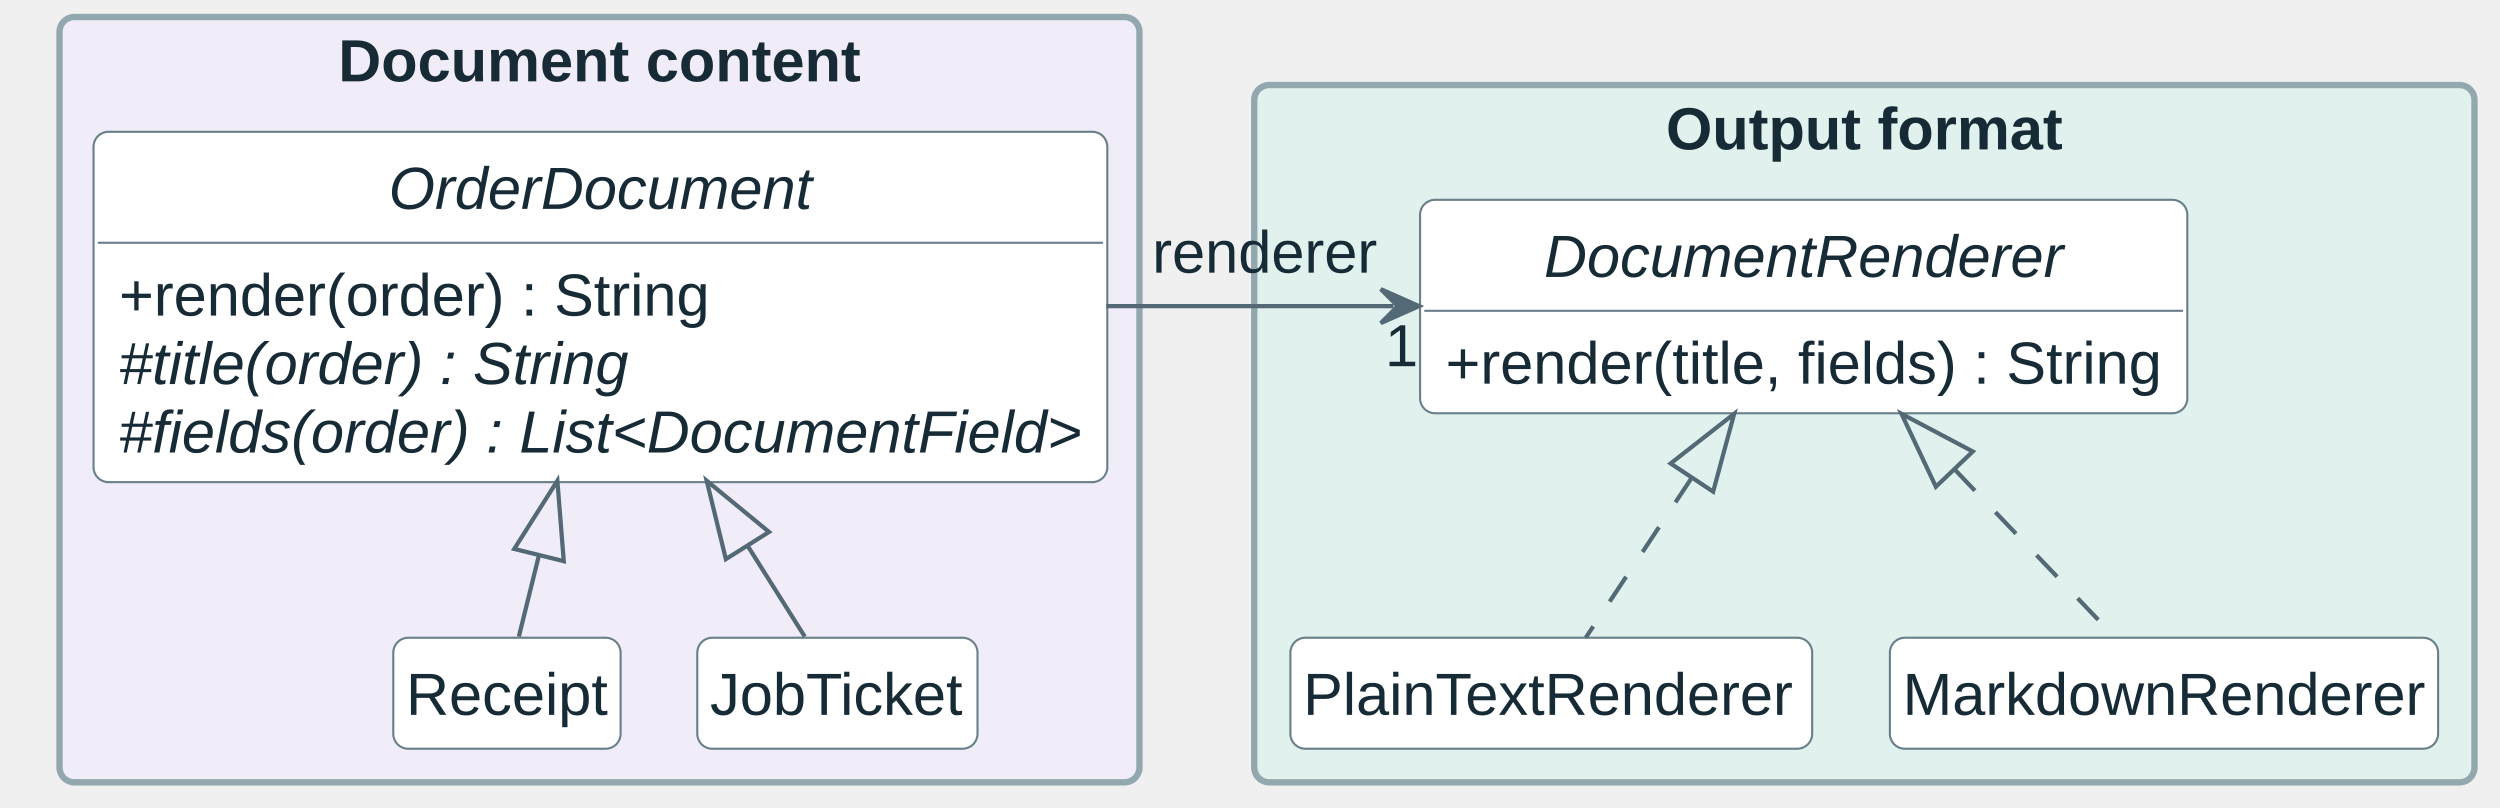
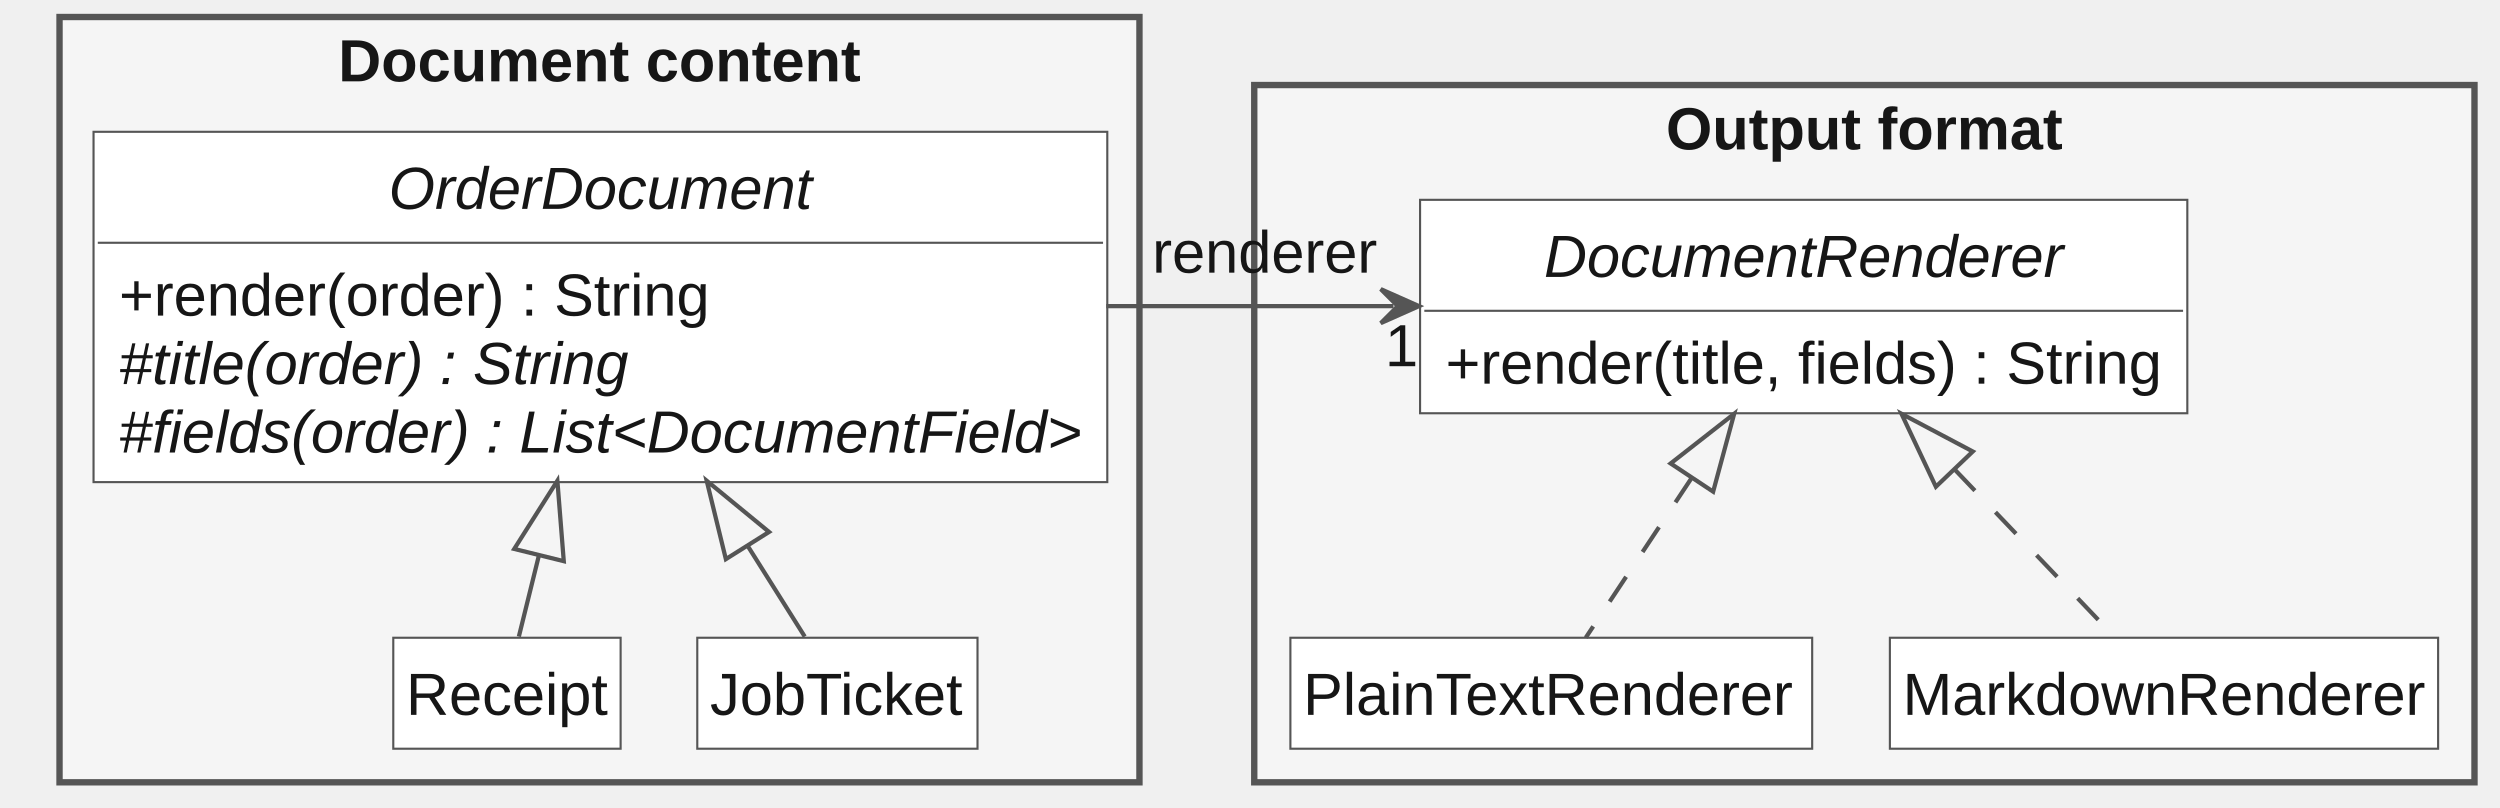
<svg xmlns="http://www.w3.org/2000/svg" contentStyleType="text/css" data-diagram-type="CLASS" height="190px" preserveAspectRatio="none" style="width:588px;height:190px;background:#FFFFFF;" version="1.1" viewBox="0 0 588 190" width="588px" zoomAndPan="magnify">
  <defs />
  <g>
-     <g class="cluster" data-entity="Document content" data-source-line="19" data-uid="ent0002" id="cluster_Document content">
-       <rect fill="#F1EDF8" height="180" rx="3.5" ry="3.5" style="stroke:#92A8AE;stroke-width:1.5;" width="254" x="14" y="4" />
-       <text fill="#172B36" font-family="Arial" font-size="14" font-weight="bold" lengthAdjust="spacing" textLength="122.89" x="79.555" y="19.132">Document content</text>
+     <g class="cluster" data-entity="Document content" data-source-line="20" data-uid="ent0002" id="cluster_Document content">
+       <rect fill="#F5F5F5" height="180" style="stroke:#555555;stroke-width:1.5;" width="254" x="14" y="4" />
+       <text fill="#161616" font-family="Arial" font-size="14" font-weight="bold" lengthAdjust="spacing" textLength="122.89" x="79.555" y="19.132">Document content</text>
    </g>
-     <g class="cluster" data-entity="Output format" data-source-line="30" data-uid="ent0008" id="cluster_Output format">
-       <rect fill="#E1F2EE" height="164" rx="3.5" ry="3.5" style="stroke:#92A8AE;stroke-width:1.5;" width="287" x="295" y="20" />
-       <text fill="#172B36" font-family="Arial" font-size="14" font-weight="bold" lengthAdjust="spacing" textLength="93.317" x="391.841" y="35.132">Output format</text>
+     <g class="cluster" data-entity="Output format" data-source-line="31" data-uid="ent0008" id="cluster_Output format">
+       <rect fill="#F5F5F5" height="164" style="stroke:#555555;stroke-width:1.5;" width="287" x="295" y="20" />
+       <text fill="#161616" font-family="Arial" font-size="14" font-weight="bold" lengthAdjust="spacing" textLength="93.317" x="391.841" y="35.132">Output format</text>
    </g>
-     <g class="entity" data-entity="OrderDocument" data-source-line="20" data-uid="ent0003" id="entity_OrderDocument">
-       <rect fill="#FFFFFF" height="82.394" rx="3.5" ry="3.5" style="stroke:#69808A;stroke-width:0.5;" width="238.434" x="22" y="31" />
-       <text fill="#172B36" font-family="Arial" font-size="14" font-style="italic" lengthAdjust="spacing" textLength="99.593" x="91.42" y="49.132">OrderDocument</text>
-       <line style="stroke:#69808A;stroke-width:0.5;" x1="23" x2="259.434" y1="57.099" y2="57.099" />
-       <text fill="#172B36" font-family="Arial" font-size="14" lengthAdjust="spacing" textLength="138.893" x="28" y="74.231">+render(order) : String</text>
-       <text fill="#172B36" font-family="Arial" font-size="14" font-style="italic" lengthAdjust="spacing" textLength="119.82" x="28" y="90.329">#title(order) : String</text>
-       <text fill="#172B36" font-family="Arial" font-size="14" font-style="italic" lengthAdjust="spacing" textLength="226.434" x="28" y="106.428">#fields(order) : List&lt;DocumentField&gt;</text>
+     <g class="entity" data-entity="OrderDocument" data-source-line="21" data-uid="ent0003" id="entity_OrderDocument">
+       <rect fill="#FFFFFF" height="82.394" style="stroke:#555555;stroke-width:0.5;" width="238.434" x="22" y="31" />
+       <text fill="#161616" font-family="Arial" font-size="14" font-style="italic" lengthAdjust="spacing" textLength="99.593" x="91.42" y="49.132">OrderDocument</text>
+       <line style="stroke:#555555;stroke-width:0.5;" x1="23" x2="259.434" y1="57.099" y2="57.099" />
+       <text fill="#161616" font-family="Arial" font-size="14" lengthAdjust="spacing" textLength="138.893" x="28" y="74.231">+render(order) : String</text>
+       <text fill="#161616" font-family="Arial" font-size="14" font-style="italic" lengthAdjust="spacing" textLength="119.82" x="28" y="90.329">#title(order) : String</text>
+       <text fill="#161616" font-family="Arial" font-size="14" font-style="italic" lengthAdjust="spacing" textLength="226.434" x="28" y="106.428">#fields(order) : List&lt;DocumentField&gt;</text>
    </g>
-     <g class="entity" data-entity="Receipt" data-source-line="25" data-uid="ent0004" id="entity_Receipt">
-       <rect fill="#FFFFFF" height="26.099" rx="3.5" ry="3.5" style="stroke:#69808A;stroke-width:0.5;" width="53.469" x="92.5" y="150" />
-       <text fill="#172B36" font-family="Arial" font-size="14" lengthAdjust="spacing" textLength="47.469" x="95.5" y="168.132">Receipt</text>
+     <g class="entity" data-entity="Receipt" data-source-line="26" data-uid="ent0004" id="entity_Receipt">
+       <rect fill="#FFFFFF" height="26.099" style="stroke:#555555;stroke-width:0.5;" width="53.469" x="92.5" y="150" />
+       <text fill="#161616" font-family="Arial" font-size="14" lengthAdjust="spacing" textLength="47.469" x="95.5" y="168.132">Receipt</text>
    </g>
-     <g class="entity" data-entity="JobTicket" data-source-line="26" data-uid="ent0005" id="entity_JobTicket">
-       <rect fill="#FFFFFF" height="26.099" rx="3.5" ry="3.5" style="stroke:#69808A;stroke-width:0.5;" width="65.91" x="164" y="150" />
-       <text fill="#172B36" font-family="Arial" font-size="14" lengthAdjust="spacing" textLength="59.91" x="167" y="168.132">JobTicket</text>
+     <g class="entity" data-entity="JobTicket" data-source-line="27" data-uid="ent0005" id="entity_JobTicket">
+       <rect fill="#FFFFFF" height="26.099" style="stroke:#555555;stroke-width:0.5;" width="65.91" x="164" y="150" />
+       <text fill="#161616" font-family="Arial" font-size="14" lengthAdjust="spacing" textLength="59.91" x="167" y="168.132">JobTicket</text>
    </g>
-     <g class="entity" data-entity="DocumentRenderer" data-source-line="31" data-uid="ent0009" id="entity_DocumentRenderer">
-       <rect fill="#FFFFFF" height="50.197" rx="3.5" ry="3.5" style="stroke:#69808A;stroke-width:0.5;" width="180.458" x="334" y="47" />
-       <text fill="#172B36" font-family="Arial" font-size="14" font-style="italic" lengthAdjust="spacing" textLength="122.172" x="363.143" y="65.132">DocumentRenderer</text>
-       <line style="stroke:#69808A;stroke-width:0.5;" x1="335" x2="513.458" y1="73.099" y2="73.099" />
-       <text fill="#172B36" font-family="Arial" font-size="14" lengthAdjust="spacing" textLength="168.458" x="340" y="90.231">+render(title, fields) : String</text>
+     <g class="entity" data-entity="DocumentRenderer" data-source-line="32" data-uid="ent0009" id="entity_DocumentRenderer">
+       <rect fill="#FFFFFF" height="50.197" style="stroke:#555555;stroke-width:0.5;" width="180.458" x="334" y="47" />
+       <text fill="#161616" font-family="Arial" font-size="14" font-style="italic" lengthAdjust="spacing" textLength="122.172" x="363.143" y="65.132">DocumentRenderer</text>
+       <line style="stroke:#555555;stroke-width:0.5;" x1="335" x2="513.458" y1="73.099" y2="73.099" />
+       <text fill="#161616" font-family="Arial" font-size="14" lengthAdjust="spacing" textLength="168.458" x="340" y="90.231">+render(title, fields) : String</text>
    </g>
-     <g class="entity" data-entity="PlainTextRenderer" data-source-line="34" data-uid="ent0010" id="entity_PlainTextRenderer">
-       <rect fill="#FFFFFF" height="26.099" rx="3.5" ry="3.5" style="stroke:#69808A;stroke-width:0.5;" width="122.724" x="303.5" y="150" />
-       <text fill="#172B36" font-family="Arial" font-size="14" lengthAdjust="spacing" textLength="116.724" x="306.5" y="168.132">PlainTextRenderer</text>
+     <g class="entity" data-entity="PlainTextRenderer" data-source-line="35" data-uid="ent0010" id="entity_PlainTextRenderer">
+       <rect fill="#FFFFFF" height="26.099" style="stroke:#555555;stroke-width:0.5;" width="122.724" x="303.5" y="150" />
+       <text fill="#161616" font-family="Arial" font-size="14" lengthAdjust="spacing" textLength="116.724" x="306.5" y="168.132">PlainTextRenderer</text>
    </g>
-     <g class="entity" data-entity="MarkdownRenderer" data-source-line="35" data-uid="ent0011" id="entity_MarkdownRenderer">
-       <rect fill="#FFFFFF" height="26.099" rx="3.5" ry="3.5" style="stroke:#69808A;stroke-width:0.5;" width="128.944" x="444.5" y="150" />
-       <text fill="#172B36" font-family="Arial" font-size="14" lengthAdjust="spacing" textLength="122.944" x="447.5" y="168.132">MarkdownRenderer</text>
+     <g class="entity" data-entity="MarkdownRenderer" data-source-line="36" data-uid="ent0011" id="entity_MarkdownRenderer">
+       <rect fill="#FFFFFF" height="26.099" style="stroke:#555555;stroke-width:0.5;" width="128.944" x="444.5" y="150" />
+       <text fill="#161616" font-family="Arial" font-size="14" lengthAdjust="spacing" textLength="122.944" x="447.5" y="168.132">MarkdownRenderer</text>
    </g>
    <g class="link" data-entity-1="OrderDocument" data-entity-2="Receipt" data-uid="lnk6" id="link_OrderDocument_Receipt">
-       <polygon fill="none" points="131.094,113.074,120.95,129.108,132.599,131.988,131.094,113.074" style="stroke:#536976;stroke-width:1;" />
-       <path d="M126.775,130.548 C123.49,143.836 124.393,140.181 122.033,149.73" fill="none" style="stroke:#536976;stroke-width:1;" />
+       <polygon fill="none" points="131.094,113.074,120.95,129.108,132.599,131.988,131.094,113.074" style="stroke:#555555;stroke-width:1;" />
+       <path d="M126.775,130.548 C123.49,143.836 124.393,140.181 122.033,149.73" fill="none" style="stroke:#555555;stroke-width:1;" />
    </g>
    <g class="link" data-entity-1="OrderDocument" data-entity-2="JobTicket" data-uid="lnk7" id="link_OrderDocument_JobTicket">
-       <polygon fill="none" points="166.215,113.074,170.723,131.504,180.88,125.114,166.215,113.074" style="stroke:#536976;stroke-width:1;" />
-       <path d="M175.801,128.309 C184.162,141.597 183.271,140.181 189.28,149.73" fill="none" style="stroke:#536976;stroke-width:1;" />
+       <polygon fill="none" points="166.215,113.074,170.723,131.504,180.88,125.114,166.215,113.074" style="stroke:#555555;stroke-width:1;" />
+       <path d="M175.801,128.309 C184.162,141.597 183.271,140.181 189.28,149.73" fill="none" style="stroke:#555555;stroke-width:1;" />
    </g>
    <g class="link" data-entity-1="DocumentRenderer" data-entity-2="PlainTextRenderer" data-uid="lnk12" id="link_DocumentRenderer_PlainTextRenderer">
-       <polygon fill="none" points="407.878,97.32,392.931,109.007,402.933,115.638,407.878,97.32" style="stroke:#536976;stroke-width:1;" />
-       <path d="M397.932,112.322 C386.605,129.41 381.884,136.53 372.972,149.974" fill="none" style="stroke:#536976;stroke-width:1;stroke-dasharray:7,7;" />
+       <polygon fill="none" points="407.878,97.32,392.931,109.007,402.933,115.638,407.878,97.32" style="stroke:#555555;stroke-width:1;" />
+       <path d="M397.932,112.322 C386.605,129.41 381.884,136.53 372.972,149.974" fill="none" style="stroke:#555555;stroke-width:1;stroke-dasharray:7,7;" />
    </g>
    <g class="link" data-entity-1="DocumentRenderer" data-entity-2="MarkdownRenderer" data-uid="lnk13" id="link_DocumentRenderer_MarkdownRenderer">
-       <polygon fill="none" points="447.227,97.32,455.32,114.481,463.998,106.193,447.227,97.32" style="stroke:#536976;stroke-width:1;" />
-       <path d="M459.659,110.337 C475.978,127.424 484.675,136.53 497.514,149.974" fill="none" style="stroke:#536976;stroke-width:1;stroke-dasharray:7,7;" />
+       <polygon fill="none" points="447.227,97.32,455.32,114.481,463.998,106.193,447.227,97.32" style="stroke:#555555;stroke-width:1;" />
+       <path d="M459.659,110.337 C475.978,127.424 484.675,136.53 497.514,149.974" fill="none" style="stroke:#555555;stroke-width:1;stroke-dasharray:7,7;" />
    </g>
    <g class="link" data-entity-1="OrderDocument" data-entity-2="DocumentRenderer" data-uid="lnk14" id="link_OrderDocument_DocumentRenderer">
-       <polygon fill="#536976" points="333.753,72,324.753,68,328.753,72,324.753,76,333.753,72" style="stroke:#536976;stroke-width:1;" />
-       <path d="M260.197,72 C284.82,72 304.366,72 327.753,72" fill="none" style="stroke:#536976;stroke-width:1;" />
-       <text fill="#172B36" font-family="Arial" font-size="14" lengthAdjust="spacing" textLength="52.917" x="271" y="64.132">renderer</text>
-       <text fill="#172B36" font-family="Arial" font-size="14" lengthAdjust="spacing" textLength="7.786" x="325.753" y="86.132">1</text>
+       <polygon fill="#555555" points="333.753,72,324.753,68,328.753,72,324.753,76,333.753,72" style="stroke:#555555;stroke-width:1;" />
+       <path d="M260.197,72 C284.82,72 304.366,72 327.753,72" fill="none" style="stroke:#555555;stroke-width:1;" />
+       <text fill="#161616" font-family="Arial" font-size="14" lengthAdjust="spacing" textLength="52.917" x="271" y="64.132">renderer</text>
+       <text fill="#161616" font-family="Arial" font-size="14" lengthAdjust="spacing" textLength="7.786" x="325.753" y="86.132">1</text>
    </g>
  </g>
</svg>
